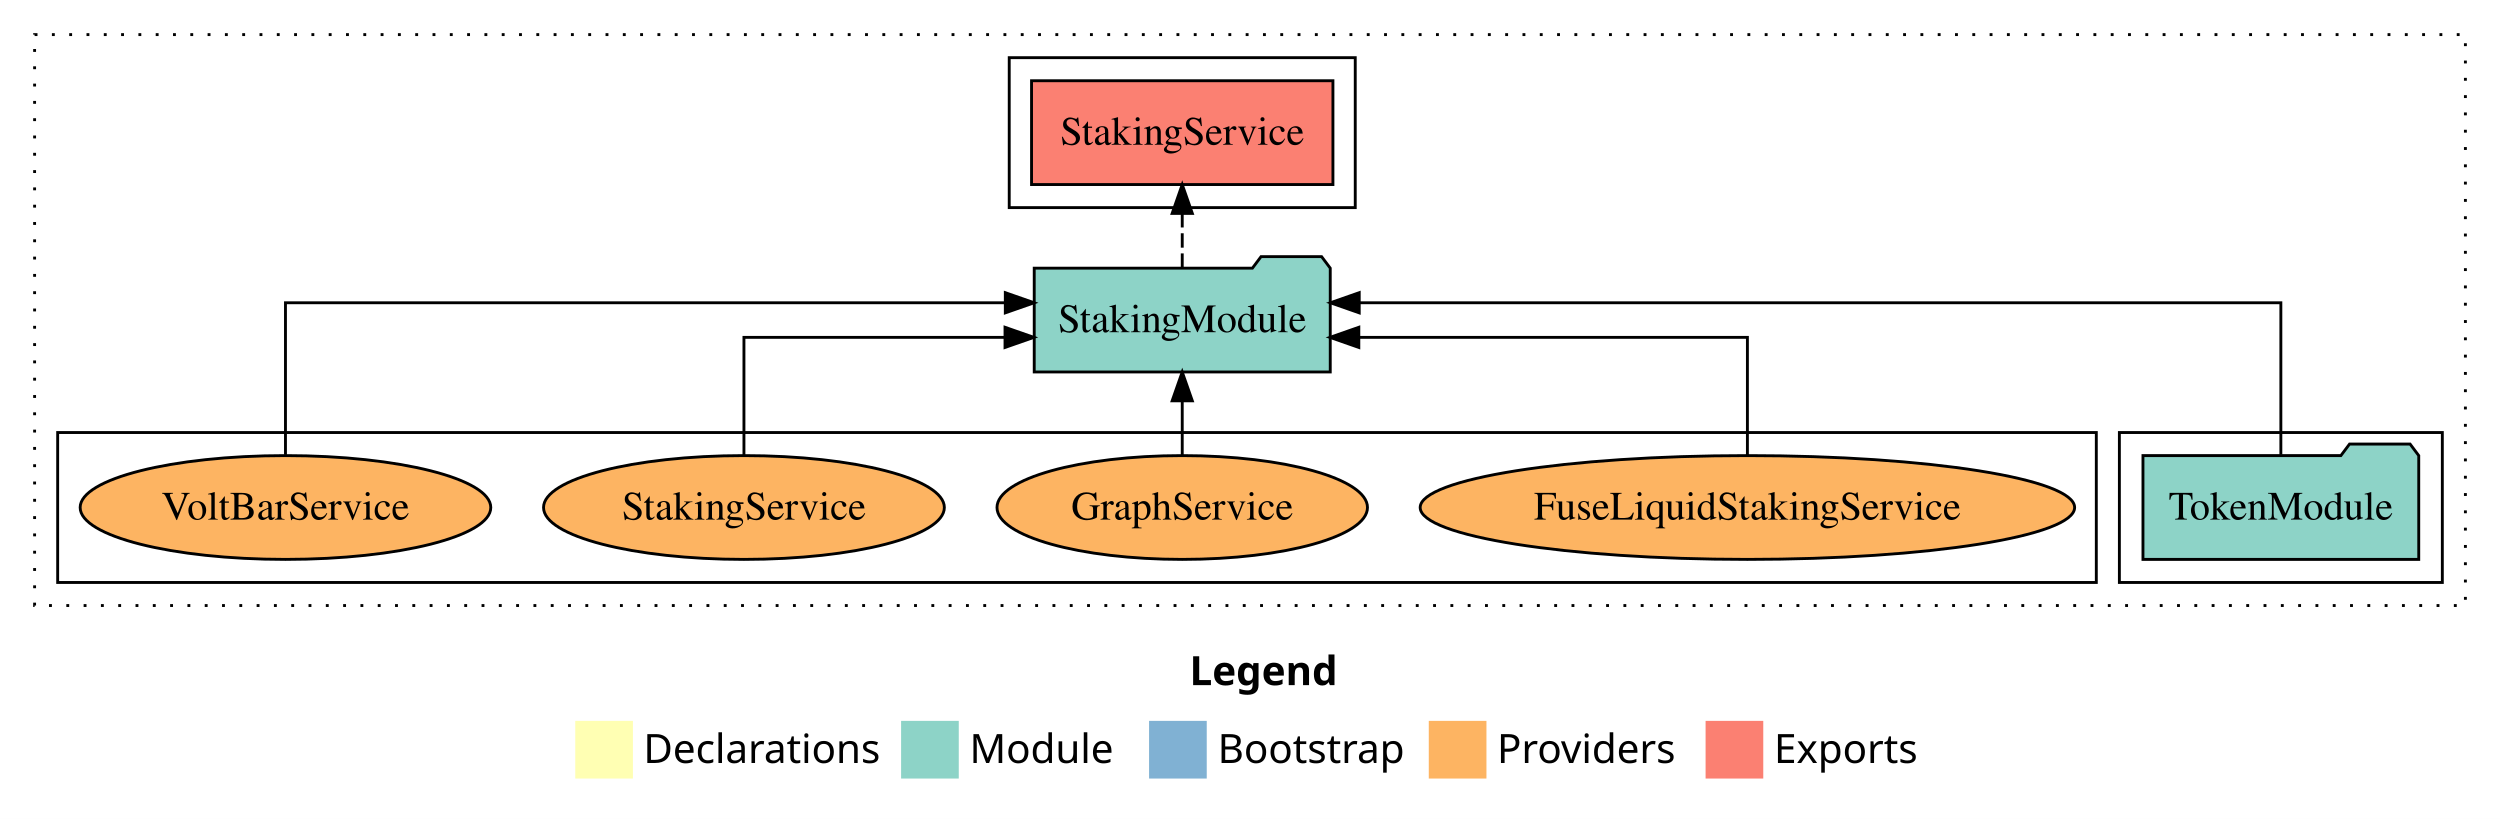
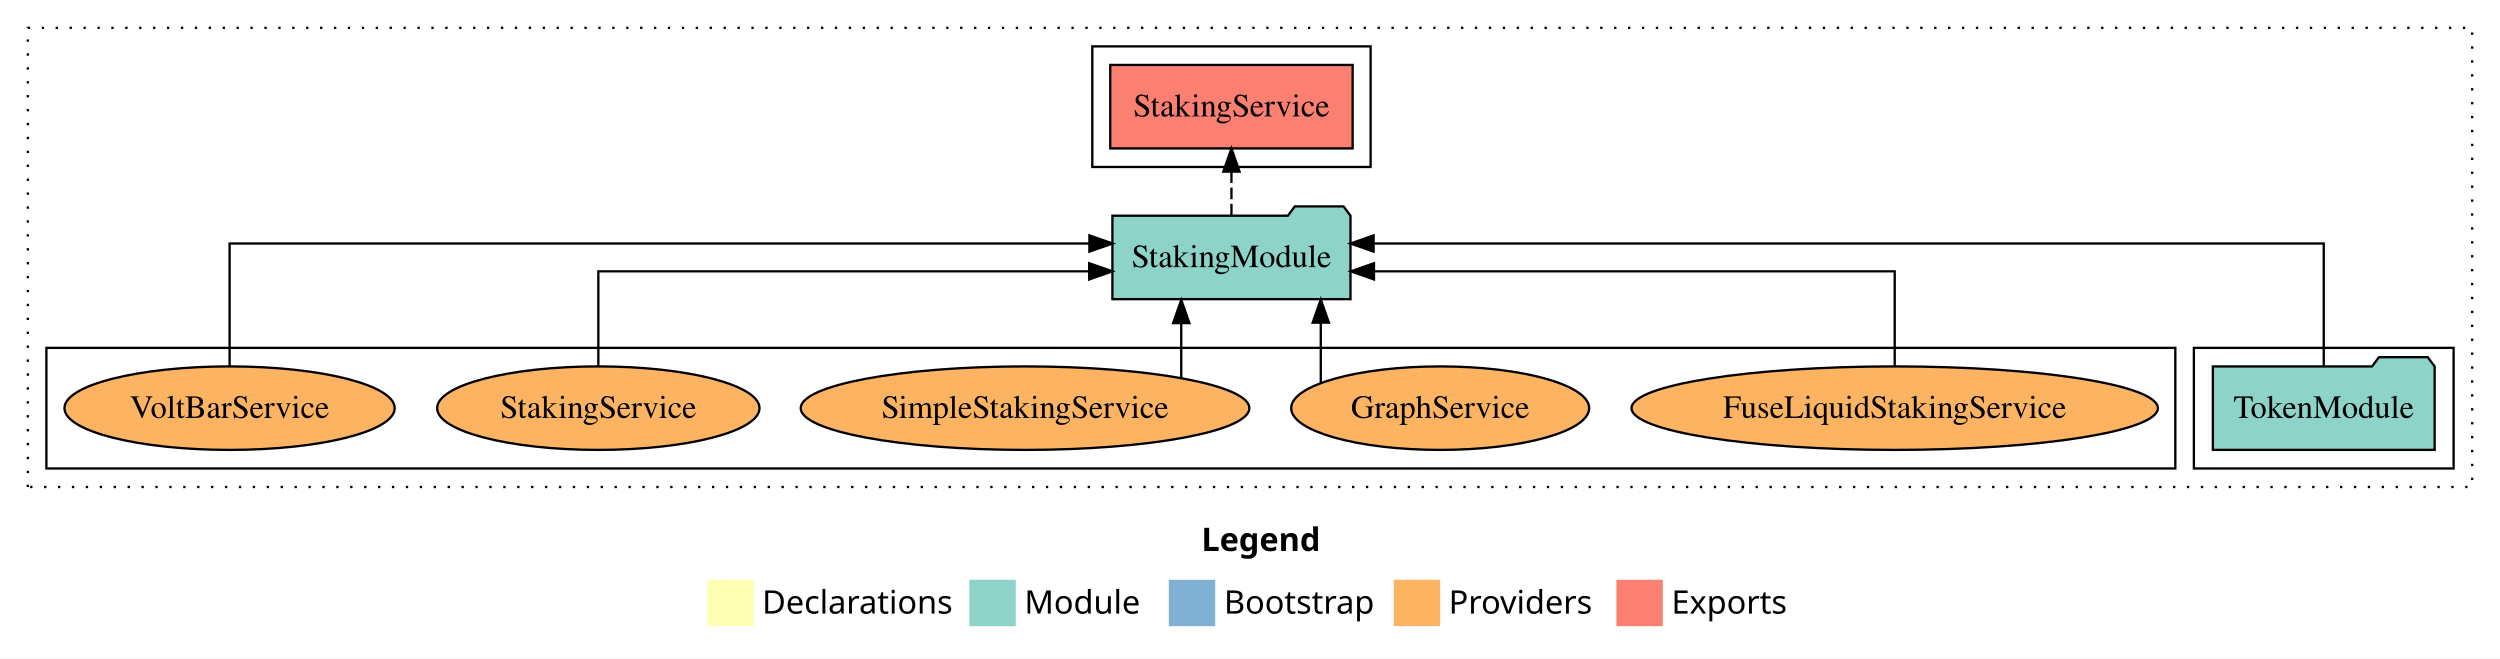
- <svg xmlns="http://www.w3.org/2000/svg" width="867pt" height="284pt" viewBox="0.00 0.00 867.00 284.00">
+ <svg xmlns="http://www.w3.org/2000/svg" width="1078pt" height="284pt" viewBox="0.00 0.00 1078.00 284.00">
  <g id="graph0" class="graph" transform="scale(1 1) rotate(0) translate(4 280)">
-     <polygon fill="white" stroke="transparent" points="-4,4 -4,-280 863,-280 863,4 -4,4" />
-     <text text-anchor="start" x="408.51" y="-42.4" font-family="Times-12" font-weight="bold" font-size="14.00">Legend</text>
-     <polygon fill="#ffffb3" stroke="transparent" points="195.5,-10 195.5,-30 215.5,-30 215.5,-10 195.5,-10" />
-     <text text-anchor="start" x="219.13" y="-15.4" font-family="Times-12" font-size="14.00">  Declarations</text>
-     <polygon fill="#8dd3c7" stroke="transparent" points="308.5,-10 308.5,-30 328.5,-30 328.5,-10 308.5,-10" />
-     <text text-anchor="start" x="332.23" y="-15.4" font-family="Times-12" font-size="14.00">  Module</text>
-     <polygon fill="#80b1d3" stroke="transparent" points="394.5,-10 394.5,-30 414.5,-30 414.5,-10 394.5,-10" />
-     <text text-anchor="start" x="418.28" y="-15.4" font-family="Times-12" font-size="14.00">  Bootstrap</text>
-     <polygon fill="#fdb462" stroke="transparent" points="491.5,-10 491.5,-30 511.5,-30 511.5,-10 491.5,-10" />
-     <text text-anchor="start" x="515.17" y="-15.4" font-family="Times-12" font-size="14.00">  Providers</text>
-     <polygon fill="#fb8072" stroke="transparent" points="587.5,-10 587.5,-30 607.5,-30 607.5,-10 587.5,-10" />
-     <text text-anchor="start" x="611.23" y="-15.4" font-family="Times-12" font-size="14.00">  Exports</text>
+     <polygon fill="white" stroke="transparent" points="-4,4 -4,-280 1074,-280 1074,4 -4,4" />
+     <text text-anchor="start" x="514.01" y="-42.4" font-family="Times-12" font-weight="bold" font-size="14.00">Legend</text>
+     <polygon fill="#ffffb3" stroke="transparent" points="301,-10 301,-30 321,-30 321,-10 301,-10" />
+     <text text-anchor="start" x="324.63" y="-15.4" font-family="Times-12" font-size="14.00">  Declarations</text>
+     <polygon fill="#8dd3c7" stroke="transparent" points="414,-10 414,-30 434,-30 434,-10 414,-10" />
+     <text text-anchor="start" x="437.73" y="-15.4" font-family="Times-12" font-size="14.00">  Module</text>
+     <polygon fill="#80b1d3" stroke="transparent" points="500,-10 500,-30 520,-30 520,-10 500,-10" />
+     <text text-anchor="start" x="523.78" y="-15.4" font-family="Times-12" font-size="14.00">  Bootstrap</text>
+     <polygon fill="#fdb462" stroke="transparent" points="597,-10 597,-30 617,-30 617,-10 597,-10" />
+     <text text-anchor="start" x="620.67" y="-15.4" font-family="Times-12" font-size="14.00">  Providers</text>
+     <polygon fill="#fb8072" stroke="transparent" points="693,-10 693,-30 713,-30 713,-10 693,-10" />
+     <text text-anchor="start" x="716.73" y="-15.4" font-family="Times-12" font-size="14.00">  Exports</text>
    <g id="clust1" class="cluster">
-       <polygon fill="none" stroke="black" stroke-dasharray="1,5" points="8,-70 8,-268 851,-268 851,-70 8,-70" />
+       <polygon fill="none" stroke="black" stroke-dasharray="1,5" points="8,-70 8,-268 1062,-268 1062,-70 8,-70" />
    </g>
    <g id="clust3" class="cluster">
-       <polygon fill="none" stroke="black" points="731,-78 731,-130 843,-130 843,-78 731,-78" />
+       <polygon fill="none" stroke="black" points="942,-78 942,-130 1054,-130 1054,-78 942,-78" />
+     </g>
+     <g id="clust6" class="cluster">
+       <polygon fill="none" stroke="black" points="16,-78 16,-130 934,-130 934,-78 16,-78" />
    </g>
    <g id="clust4" class="cluster">
-       <polygon fill="none" stroke="black" points="346,-208 346,-260 466,-260 466,-208 346,-208" />
-     </g>
-     <g id="clust6" class="cluster">
-       <polygon fill="none" stroke="black" points="16,-78 16,-130 723,-130 723,-78 16,-78" />
+       <polygon fill="none" stroke="black" points="467,-208 467,-260 587,-260 587,-208 467,-208" />
    </g>
    <g id="node1" class="node">
-       <polygon fill="#8dd3c7" stroke="black" points="834.82,-122 831.82,-126 810.82,-126 807.82,-122 739.18,-122 739.18,-86 834.82,-86 834.82,-122" />
-       <text text-anchor="middle" x="787" y="-99.8" font-family="Times,serif" font-size="14.00">TokenModule</text>
+       <polygon fill="#8dd3c7" stroke="black" points="1045.82,-122 1042.82,-126 1021.82,-126 1018.82,-122 950.18,-122 950.18,-86 1045.82,-86 1045.82,-122" />
+       <text text-anchor="middle" x="998" y="-99.8" font-family="Times,serif" font-size="14.00">TokenModule</text>
    </g>
    <g id="node2" class="node">
-       <polygon fill="#8dd3c7" stroke="black" points="457.33,-187 454.33,-191 433.33,-191 430.33,-187 354.67,-187 354.67,-151 457.33,-151 457.33,-187" />
-       <text text-anchor="middle" x="406" y="-164.8" font-family="Times,serif" font-size="14.00">StakingModule</text>
+       <polygon fill="#8dd3c7" stroke="black" points="578.33,-187 575.33,-191 554.33,-191 551.33,-187 475.67,-187 475.67,-151 578.33,-151 578.33,-187" />
+       <text text-anchor="middle" x="527" y="-164.8" font-family="Times,serif" font-size="14.00">StakingModule</text>
    </g>
    <g id="edge1" class="edge">
-       <path fill="none" stroke="black" d="M787,-122.28C787,-143.32 787,-175 787,-175 787,-175 467.38,-175 467.38,-175" />
-       <polygon fill="black" stroke="black" points="467.38,-171.5 457.38,-175 467.38,-178.5 467.38,-171.5" />
+       <path fill="none" stroke="black" d="M998,-122.28C998,-143.32 998,-175 998,-175 998,-175 588.3,-175 588.3,-175" />
+       <polygon fill="black" stroke="black" points="588.3,-171.5 578.3,-175 588.3,-178.5 588.3,-171.5" />
    </g>
    <g id="node3" class="node">
-       <polygon fill="#fb8072" stroke="black" points="458.26,-252 353.74,-252 353.74,-216 458.26,-216 458.26,-252" />
-       <text text-anchor="middle" x="406" y="-229.8" font-family="Times,serif" font-size="14.00">StakingService </text>
+       <polygon fill="#fb8072" stroke="black" points="579.26,-252 474.74,-252 474.74,-216 579.26,-216 579.26,-252" />
+       <text text-anchor="middle" x="527" y="-229.8" font-family="Times,serif" font-size="14.00">StakingService </text>
    </g>
    <g id="edge2" class="edge">
-       <path fill="none" stroke="black" stroke-dasharray="5,2" d="M406,-187.11C406,-187.11 406,-205.99 406,-205.99" />
-       <polygon fill="black" stroke="black" points="402.5,-205.99 406,-215.99 409.5,-205.99 402.5,-205.99" />
+       <path fill="none" stroke="black" stroke-dasharray="5,2" d="M527,-187.11C527,-187.11 527,-205.99 527,-205.99" />
+       <polygon fill="black" stroke="black" points="523.5,-205.99 527,-215.99 530.5,-205.99 523.5,-205.99" />
    </g>
    <g id="node4" class="node">
-       <ellipse fill="#fdb462" stroke="black" cx="602" cy="-104" rx="113.48" ry="18" />
-       <text text-anchor="middle" x="602" y="-99.8" font-family="Times,serif" font-size="14.00">FuseLiquidStakingService</text>
+       <ellipse fill="#fdb462" stroke="black" cx="813" cy="-104" rx="113.48" ry="18" />
+       <text text-anchor="middle" x="813" y="-99.8" font-family="Times,serif" font-size="14.00">FuseLiquidStakingService</text>
    </g>
    <g id="edge3" class="edge">
-       <path fill="none" stroke="black" d="M602,-122.02C602,-139.37 602,-163 602,-163 602,-163 467.24,-163 467.24,-163" />
-       <polygon fill="black" stroke="black" points="467.24,-159.5 457.24,-163 467.24,-166.5 467.24,-159.5" />
+       <path fill="none" stroke="black" d="M813,-122.02C813,-139.37 813,-163 813,-163 813,-163 588.46,-163 588.46,-163" />
+       <polygon fill="black" stroke="black" points="588.46,-159.5 578.46,-163 588.46,-166.5 588.46,-159.5" />
    </g>
    <g id="node5" class="node">
-       <ellipse fill="#fdb462" stroke="black" cx="406" cy="-104" rx="64.24" ry="18" />
-       <text text-anchor="middle" x="406" y="-99.8" font-family="Times,serif" font-size="14.00">GraphService</text>
+       <ellipse fill="#fdb462" stroke="black" cx="617" cy="-104" rx="64.24" ry="18" />
+       <text text-anchor="middle" x="617" y="-99.8" font-family="Times,serif" font-size="14.00">GraphService</text>
    </g>
    <g id="edge4" class="edge">
-       <path fill="none" stroke="black" d="M406,-122.11C406,-122.11 406,-140.99 406,-140.99" />
-       <polygon fill="black" stroke="black" points="402.5,-140.99 406,-150.99 409.5,-140.99 402.5,-140.99" />
+       <path fill="none" stroke="black" d="M565.52,-114.73C565.52,-114.73 565.52,-140.87 565.52,-140.87" />
+       <polygon fill="black" stroke="black" points="562.02,-140.87 565.52,-150.87 569.02,-140.87 562.02,-140.87" />
    </g>
    <g id="node6" class="node">
+       <ellipse fill="#fdb462" stroke="black" cx="438" cy="-104" rx="96.73" ry="18" />
+       <text text-anchor="middle" x="438" y="-99.8" font-family="Times,serif" font-size="14.00">SimpleStakingService</text>
+     </g>
+     <g id="edge5" class="edge">
+       <path fill="none" stroke="black" d="M505.35,-117.15C505.35,-117.15 505.35,-140.69 505.35,-140.69" />
+       <polygon fill="black" stroke="black" points="501.85,-140.69 505.35,-150.69 508.85,-140.69 501.85,-140.69" />
+     </g>
+     <g id="node7" class="node">
      <ellipse fill="#fdb462" stroke="black" cx="254" cy="-104" rx="69.5" ry="18" />
      <text text-anchor="middle" x="254" y="-99.8" font-family="Times,serif" font-size="14.00">StakingService</text>
    </g>
-     <g id="edge5" class="edge">
-       <path fill="none" stroke="black" d="M254,-122.02C254,-139.37 254,-163 254,-163 254,-163 344.54,-163 344.54,-163" />
-       <polygon fill="black" stroke="black" points="344.54,-166.5 354.54,-163 344.54,-159.5 344.54,-166.5" />
+     <g id="edge6" class="edge">
+       <path fill="none" stroke="black" d="M254,-122.02C254,-139.37 254,-163 254,-163 254,-163 465.65,-163 465.65,-163" />
+       <polygon fill="black" stroke="black" points="465.65,-166.5 475.65,-163 465.65,-159.5 465.65,-166.5" />
    </g>
-     <g id="node7" class="node">
+     <g id="node8" class="node">
      <ellipse fill="#fdb462" stroke="black" cx="95" cy="-104" rx="71.2" ry="18" />
      <text text-anchor="middle" x="95" y="-99.8" font-family="Times,serif" font-size="14.00">VoltBarService</text>
    </g>
-     <g id="edge6" class="edge">
-       <path fill="none" stroke="black" d="M95,-122.28C95,-143.32 95,-175 95,-175 95,-175 344.64,-175 344.64,-175" />
-       <polygon fill="black" stroke="black" points="344.64,-178.5 354.64,-175 344.64,-171.5 344.64,-178.5" />
+     <g id="edge7" class="edge">
+       <path fill="none" stroke="black" d="M95,-122.28C95,-143.32 95,-175 95,-175 95,-175 465.75,-175 465.75,-175" />
+       <polygon fill="black" stroke="black" points="465.75,-178.5 475.75,-175 465.75,-171.5 465.75,-178.5" />
    </g>
  </g>
</svg>
